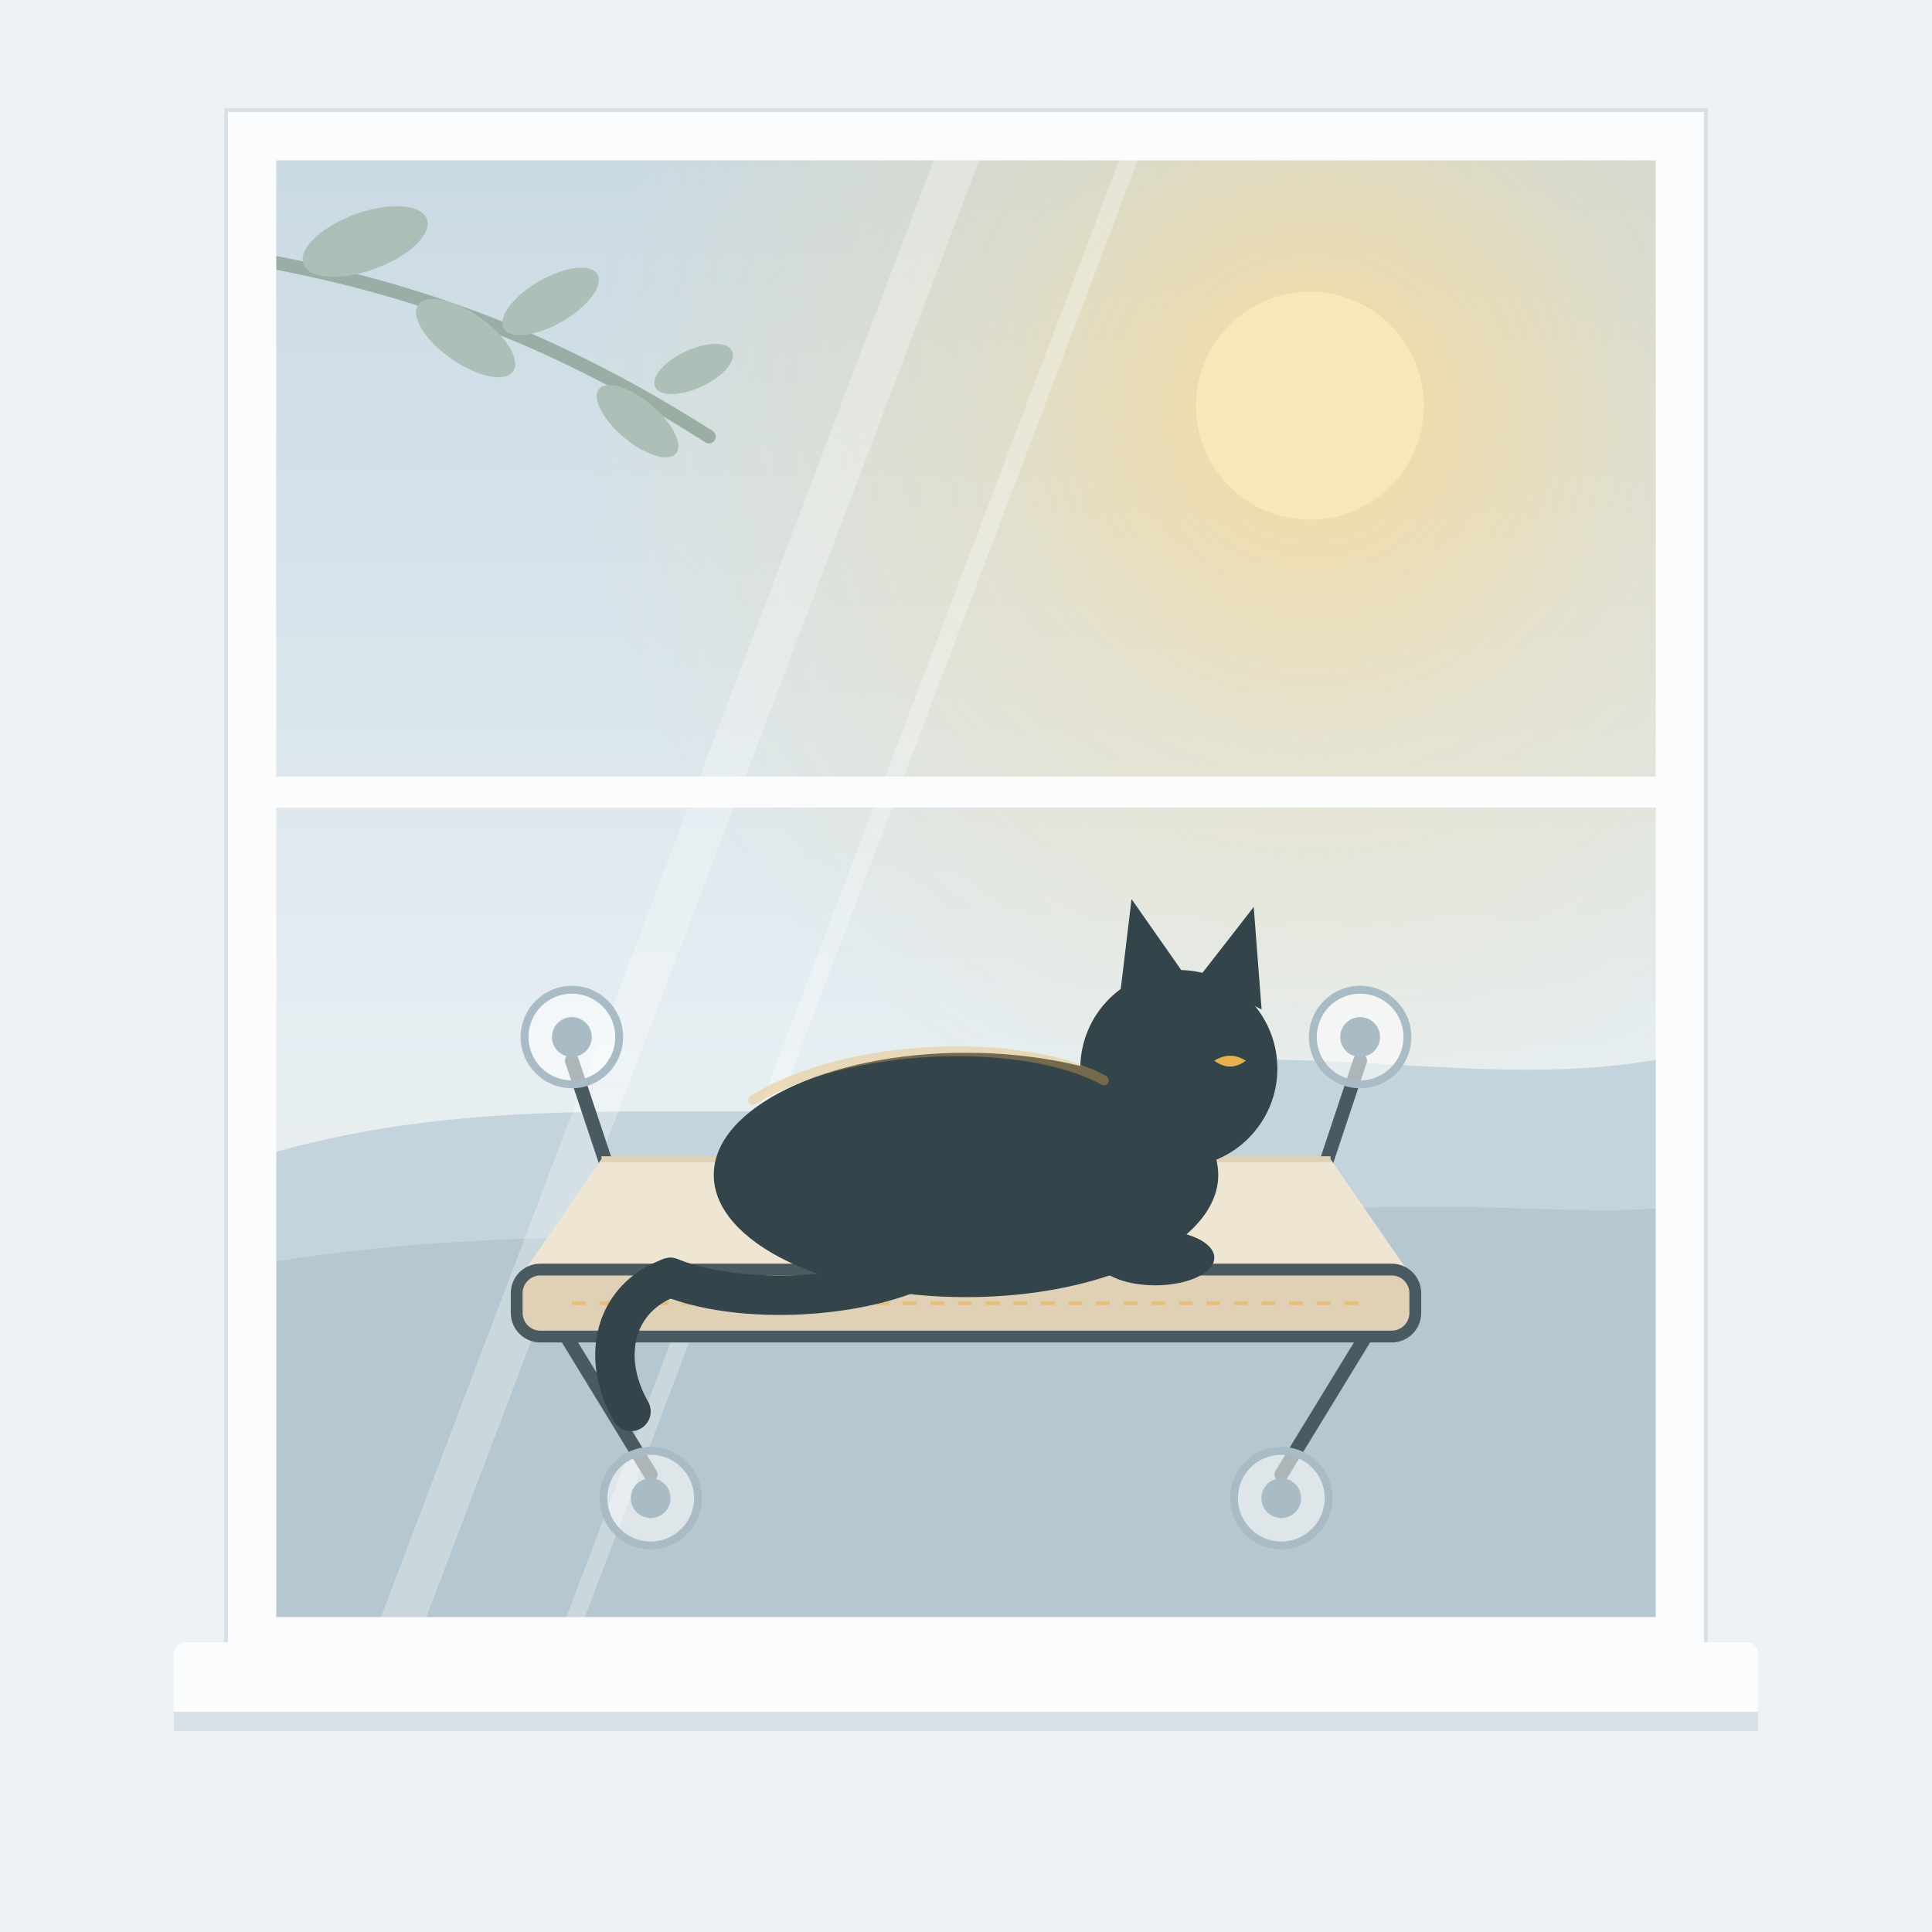
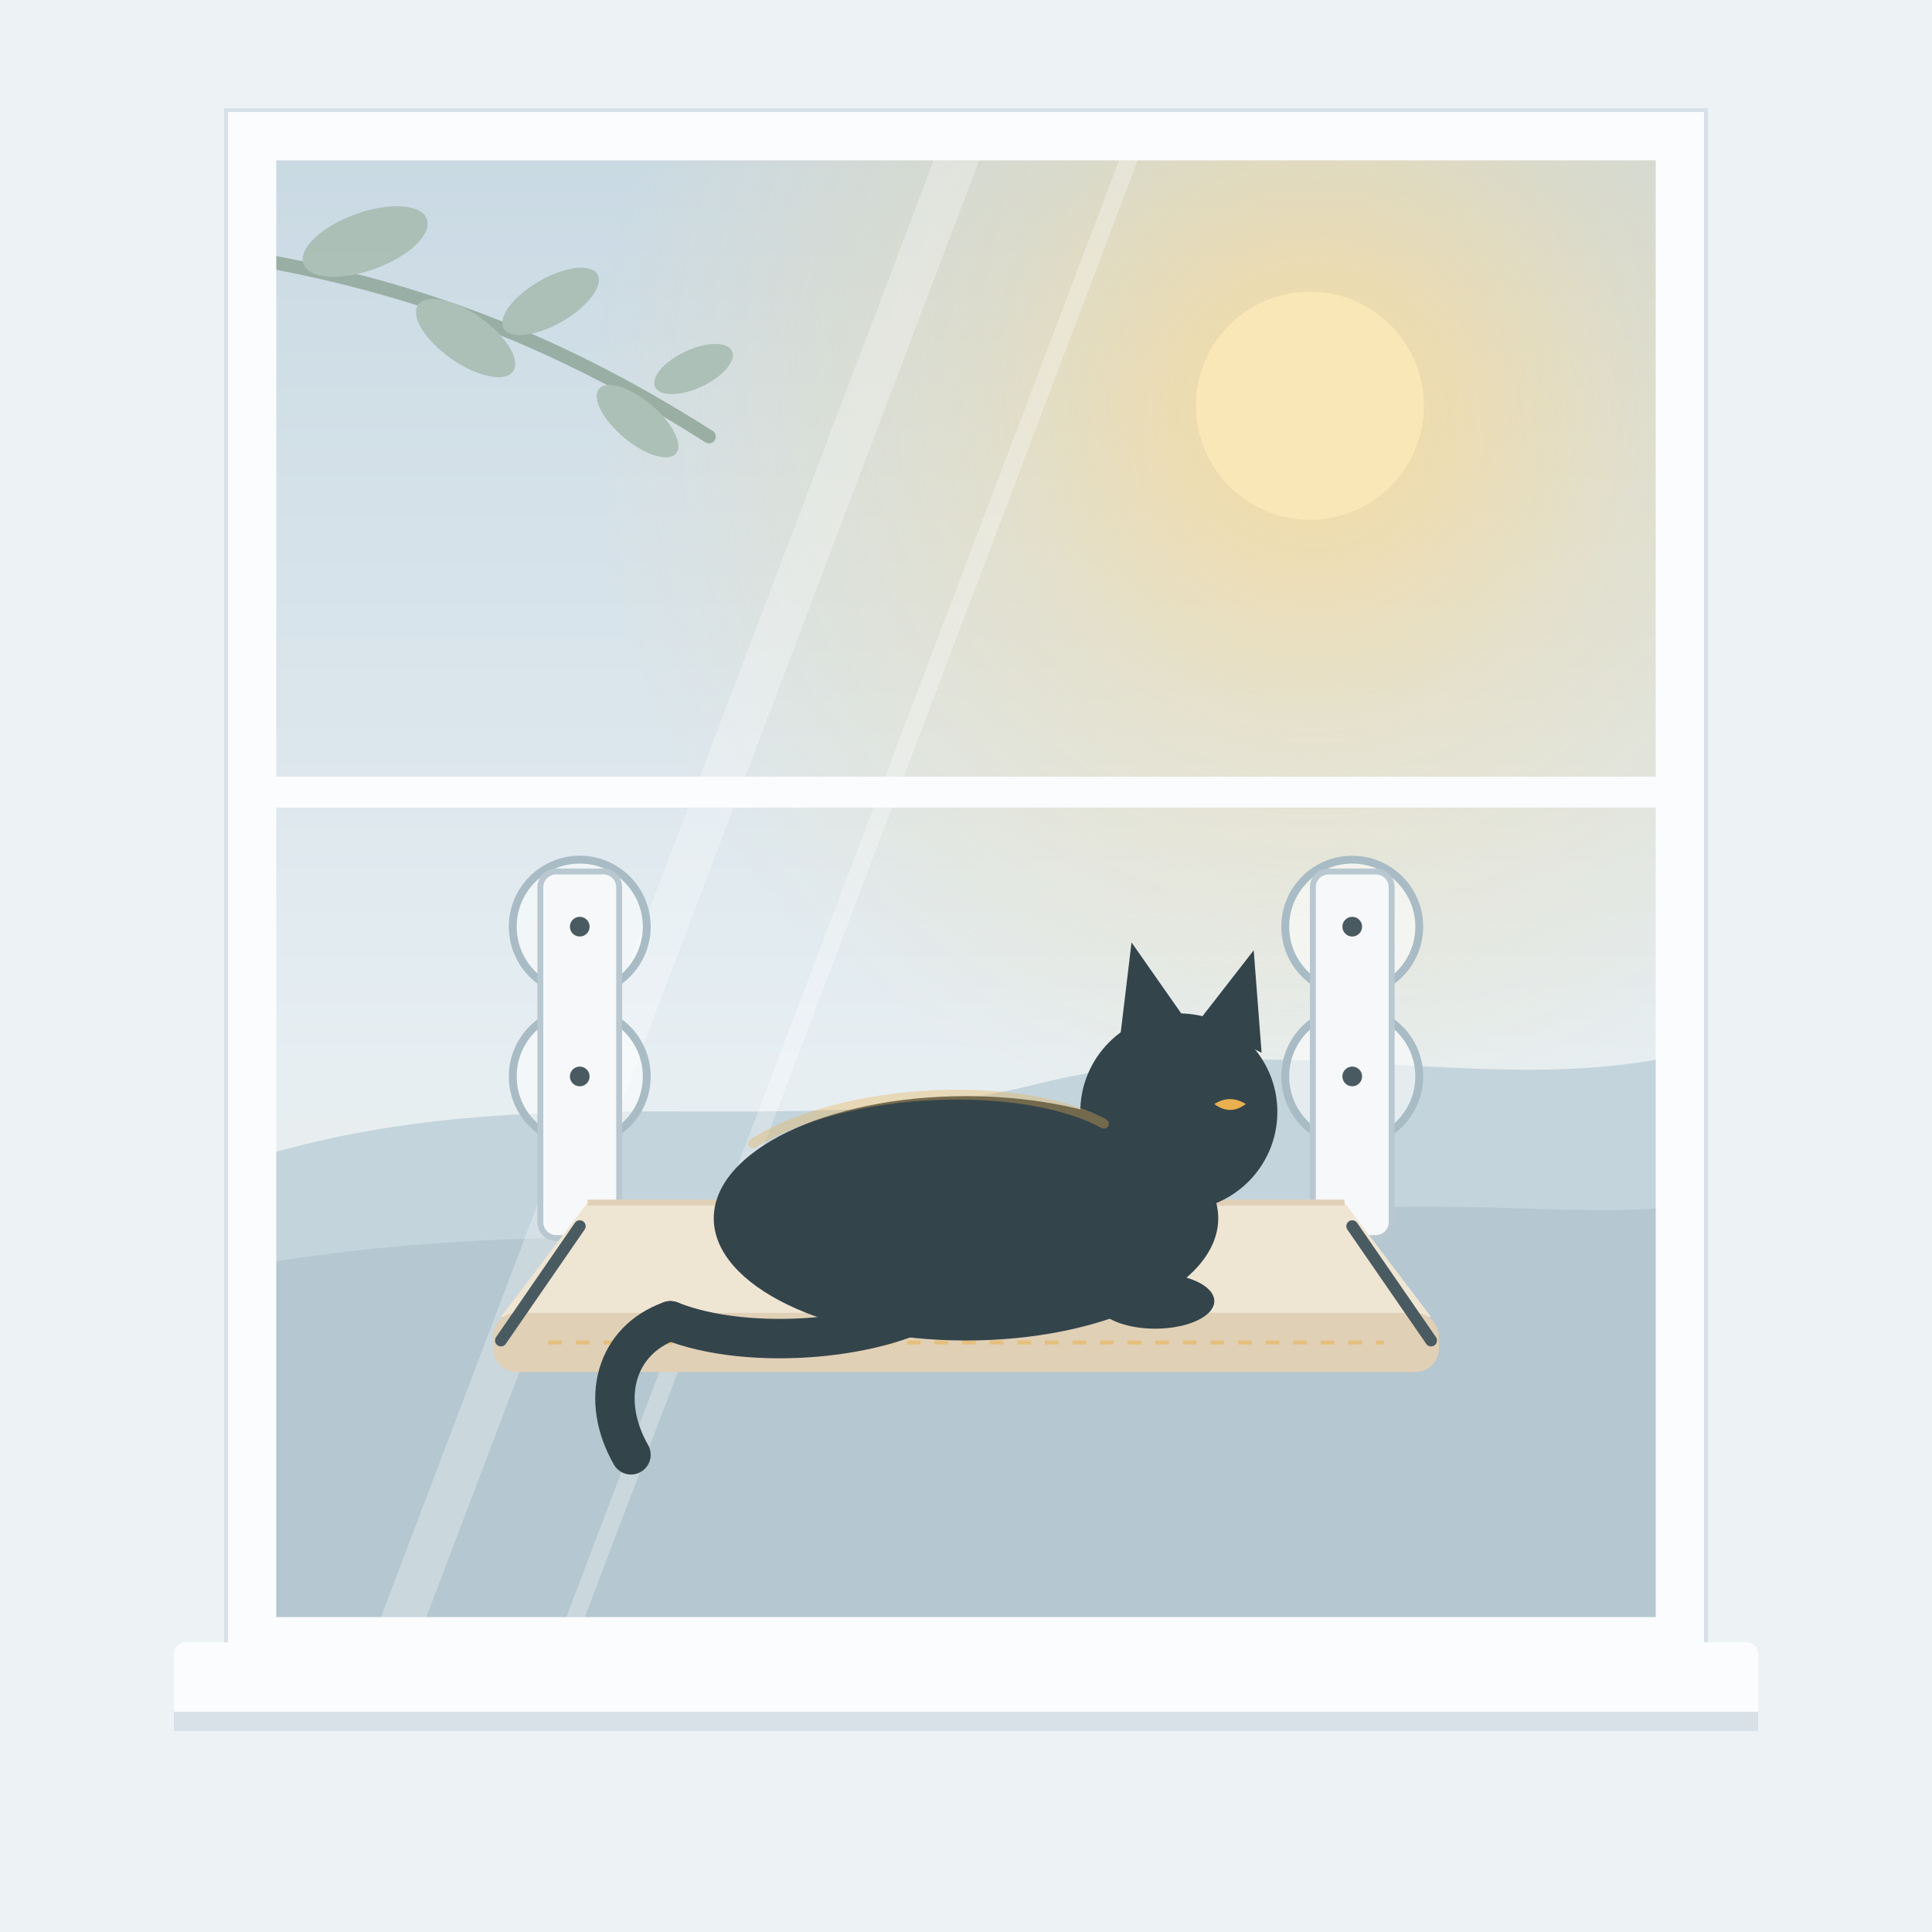
<svg xmlns="http://www.w3.org/2000/svg" viewBox="0 0 1000 1000" width="1000" height="1000">
  <defs>
    <linearGradient id="sky" x1="0" y1="0" x2="0" y2="1">
      <stop offset="0" stop-color="#C9D9E3" />
      <stop offset=".62" stop-color="#E6EEF2" />
      <stop offset="1" stop-color="#F5EEDF" />
    </linearGradient>
    <radialGradient id="sun" cx=".74" cy=".18" r=".5">
      <stop offset="0" stop-color="#F7DB9C" stop-opacity=".95" />
      <stop offset=".45" stop-color="#F7DB9C" stop-opacity=".35" />
      <stop offset="1" stop-color="#F7DB9C" stop-opacity="0" />
    </radialGradient>
  </defs>
  <rect width="1000" height="1000" fill="#EDF2F5" />
  <g transform="translate(130 70)">
    <svg width="740" height="780" viewBox="0 0 740 780">
      <rect width="740" height="780" fill="url(#sky)" />
      <rect width="740" height="780" fill="url(#sun)" />
      <circle cx="548" cy="140" r="59" fill="#FAE7B8" />
      <path d="M0 530 C148 484 281 523 407 491 C533 460 636 499 740 476 V780 H0Z" fill="#C4D4DC" />
      <path d="M0 585 C178 554 340 585 503 562 C607 546 688 562 740 554 V780 H0Z" fill="#B5C7D0" />
      <g fill="#A9BDB2" opacity=".9">
        <path d="M-10 62 C89 78 163 109 237 156" stroke="#94A99D" stroke-width="7" fill="none" stroke-linecap="round" />
        <ellipse cx="59" cy="55" rx="34" ry="15" transform="rotate(-20 59 55)" />
        <ellipse cx="111" cy="105" rx="30" ry="13" transform="rotate(35 111 105)" />
        <ellipse cx="155" cy="86" rx="28" ry="12" transform="rotate(-30 155 86)" />
        <ellipse cx="200" cy="148" rx="26" ry="11" transform="rotate(40 200 148)" />
        <ellipse cx="229" cy="121" rx="22" ry="10" transform="rotate(-25 229 121)" />
      </g>
      <g stroke="#FFFFFF" stroke-opacity=".28" stroke-width="22">
        <path d="M74 780 L370 0" />
        <path d="M163 780 L459 0" stroke-width="9" />
      </g>
    </svg>
  </g>
  <rect x="130" y="70" width="740" height="780" fill="none" stroke="#FBFCFD" stroke-width="26" />
  <rect x="117" y="57" width="766" height="806" fill="none" stroke="#D7E1E7" stroke-width="2" />
  <rect x="130" y="402" width="740" height="16" fill="#FBFCFD" />
  <rect x="90" y="850" width="820" height="40" rx="6" fill="#FBFCFD" />
  <rect x="90" y="886" width="820" height="10" fill="#D7E1E7" />
  <g transform="translate(500 600) scale(1.02)">
-     <path d="M-180 10 L-200 -50 M180 10 L200 -50" stroke="#4A5A61" stroke-width="7" stroke-linecap="round" />
-     <circle cx="-200" cy="-62" r="24" fill="#FFFFFF" fill-opacity=".55" stroke="#A9BCC5" stroke-width="4" />
-     <circle cx="-200" cy="-62" r="10.1" fill="#A9BCC5" />
-     <circle cx="200" cy="-62" r="24" fill="#FFFFFF" fill-opacity=".55" stroke="#A9BCC5" stroke-width="4" />
-     <circle cx="200" cy="-62" r="10.1" fill="#A9BCC5" />
-     <path d="M-215 70 L-160 160 M215 70 L160 160" stroke="#4A5A61" stroke-width="7" stroke-linecap="round" />
-     <circle cx="-160" cy="172" r="24" fill="#FFFFFF" fill-opacity=".55" stroke="#A9BCC5" stroke-width="4" />
-     <circle cx="-160" cy="172" r="10.1" fill="#A9BCC5" />
-     <circle cx="160" cy="172" r="24" fill="#FFFFFF" fill-opacity=".55" stroke="#A9BCC5" stroke-width="4" />
-     <circle cx="160" cy="172" r="10.1" fill="#A9BCC5" />
-     <path d="M-185 0 H185 L225 58 H-225 Z" fill="#EFE5D3" />
-     <path d="M-185 0 H185" stroke="#E0D0B6" stroke-width="3" />
-     <rect x="-228" y="56" width="456" height="34" rx="12" fill="#E0D0B6" />
-     <rect x="-228" y="56" width="456" height="34" rx="12" fill="none" stroke="#4A5A61" stroke-width="6" />
-     <path d="M-200 73 H200" stroke="#E9B04F" stroke-opacity=".55" stroke-width="2" stroke-dasharray="7 7" />
-     <g fill="#34444B">
-       <path d="M-10 48 C-40 70 -110 76 -150 60" stroke="#34444B" stroke-width="20" stroke-linecap="round" fill="none" />
-       <path d="M-150 60 C-178 70 -186 100 -170 128" stroke="#34444B" stroke-width="20" stroke-linecap="round" fill="none" />
-       <ellipse cx="0" cy="8" rx="128" ry="62" />
-       <circle cx="108" cy="-46" r="50" />
-       <path d="M78 -82 L84 -132 L112 -92 Z" />
-       <path d="M118 -92 L146 -128 L150 -76 Z" />
-       <ellipse cx="96" cy="50" rx="30" ry="14" />
+     <circle cx="-196" cy="-118" r="34" fill="#FFFFFF" fill-opacity=".55" stroke="#A9BCC5" stroke-width="4" />
+     <circle cx="-196" cy="-118" r="14.3" fill="#A9BCC5" />
+     <circle cx="-196" cy="-42" r="34" fill="#FFFFFF" fill-opacity=".55" stroke="#A9BCC5" stroke-width="4" />
+     <circle cx="-196" cy="-42" r="14.3" fill="#A9BCC5" />
+     <rect x="-216" y="-146" width="40" height="186" rx="8" fill="#F6F8FA" stroke="#B9C8D0" stroke-width="3" />
+     <circle cx="-196" cy="-118" r="5" fill="#4A5A61" />
+     <circle cx="-196" cy="-42" r="5" fill="#4A5A61" />
+     <circle cx="196" cy="-118" r="34" fill="#FFFFFF" fill-opacity=".55" stroke="#A9BCC5" stroke-width="4" />
+     <circle cx="196" cy="-118" r="14.3" fill="#A9BCC5" />
+     <circle cx="196" cy="-42" r="34" fill="#FFFFFF" fill-opacity=".55" stroke="#A9BCC5" stroke-width="4" />
+     <circle cx="196" cy="-42" r="14.3" fill="#A9BCC5" />
+     <rect x="176" y="-146" width="40" height="186" rx="8" fill="#F6F8FA" stroke="#B9C8D0" stroke-width="3" />
+     <circle cx="196" cy="-118" r="5" fill="#4A5A61" />
+     <circle cx="196" cy="-42" r="5" fill="#4A5A61" />
+     <path d="M-192 22 H192 L236 80 H-236 Z" fill="#EFE5D3" />
+     <path d="M-192 22 H192" stroke="#E0D0B6" stroke-width="3" />
+     <rect x="-240" y="78" width="480" height="30" rx="12" fill="#E0D0B6" />
+     <path d="M-196 34 L-236 92 M196 34 L236 92" stroke="#4A5A61" stroke-width="6" stroke-linecap="round" />
+     <path d="M-212 93 H212" stroke="#E9B04F" stroke-opacity=".55" stroke-width="2" stroke-dasharray="7 7" />
+     <g transform="translate(0 22)">
+       <g fill="#34444B">
+         <path d="M-10 48 C-40 70 -110 76 -150 60" stroke="#34444B" stroke-width="20" stroke-linecap="round" fill="none" />
+         <path d="M-150 60 C-178 70 -186 100 -170 128" stroke="#34444B" stroke-width="20" stroke-linecap="round" fill="none" />
+         <ellipse cx="0" cy="8" rx="128" ry="62" />
+         <circle cx="108" cy="-46" r="50" />
+         <path d="M78 -82 L84 -132 L112 -92 Z" />
+         <path d="M118 -92 L146 -128 L150 -76 Z" />
+         <ellipse cx="96" cy="50" rx="30" ry="14" />
+       </g>
+       <path d="M-108 -30 C-60 -60 30 -62 70 -40" stroke="#E9B04F" stroke-opacity=".35" stroke-width="5" fill="none" stroke-linecap="round" />
+       <path d="M126 -50 q8 -5 16 0 q-8 6 -16 0 Z" fill="#E9B04F" />
    </g>
-     <path d="M-108 -30 C-60 -60 30 -62 70 -40" stroke="#E9B04F" stroke-opacity=".35" stroke-width="5" fill="none" stroke-linecap="round" />
-     <path d="M126 -50 q8 -5 16 0 q-8 6 -16 0 Z" fill="#E9B04F" />
  </g>
</svg>
